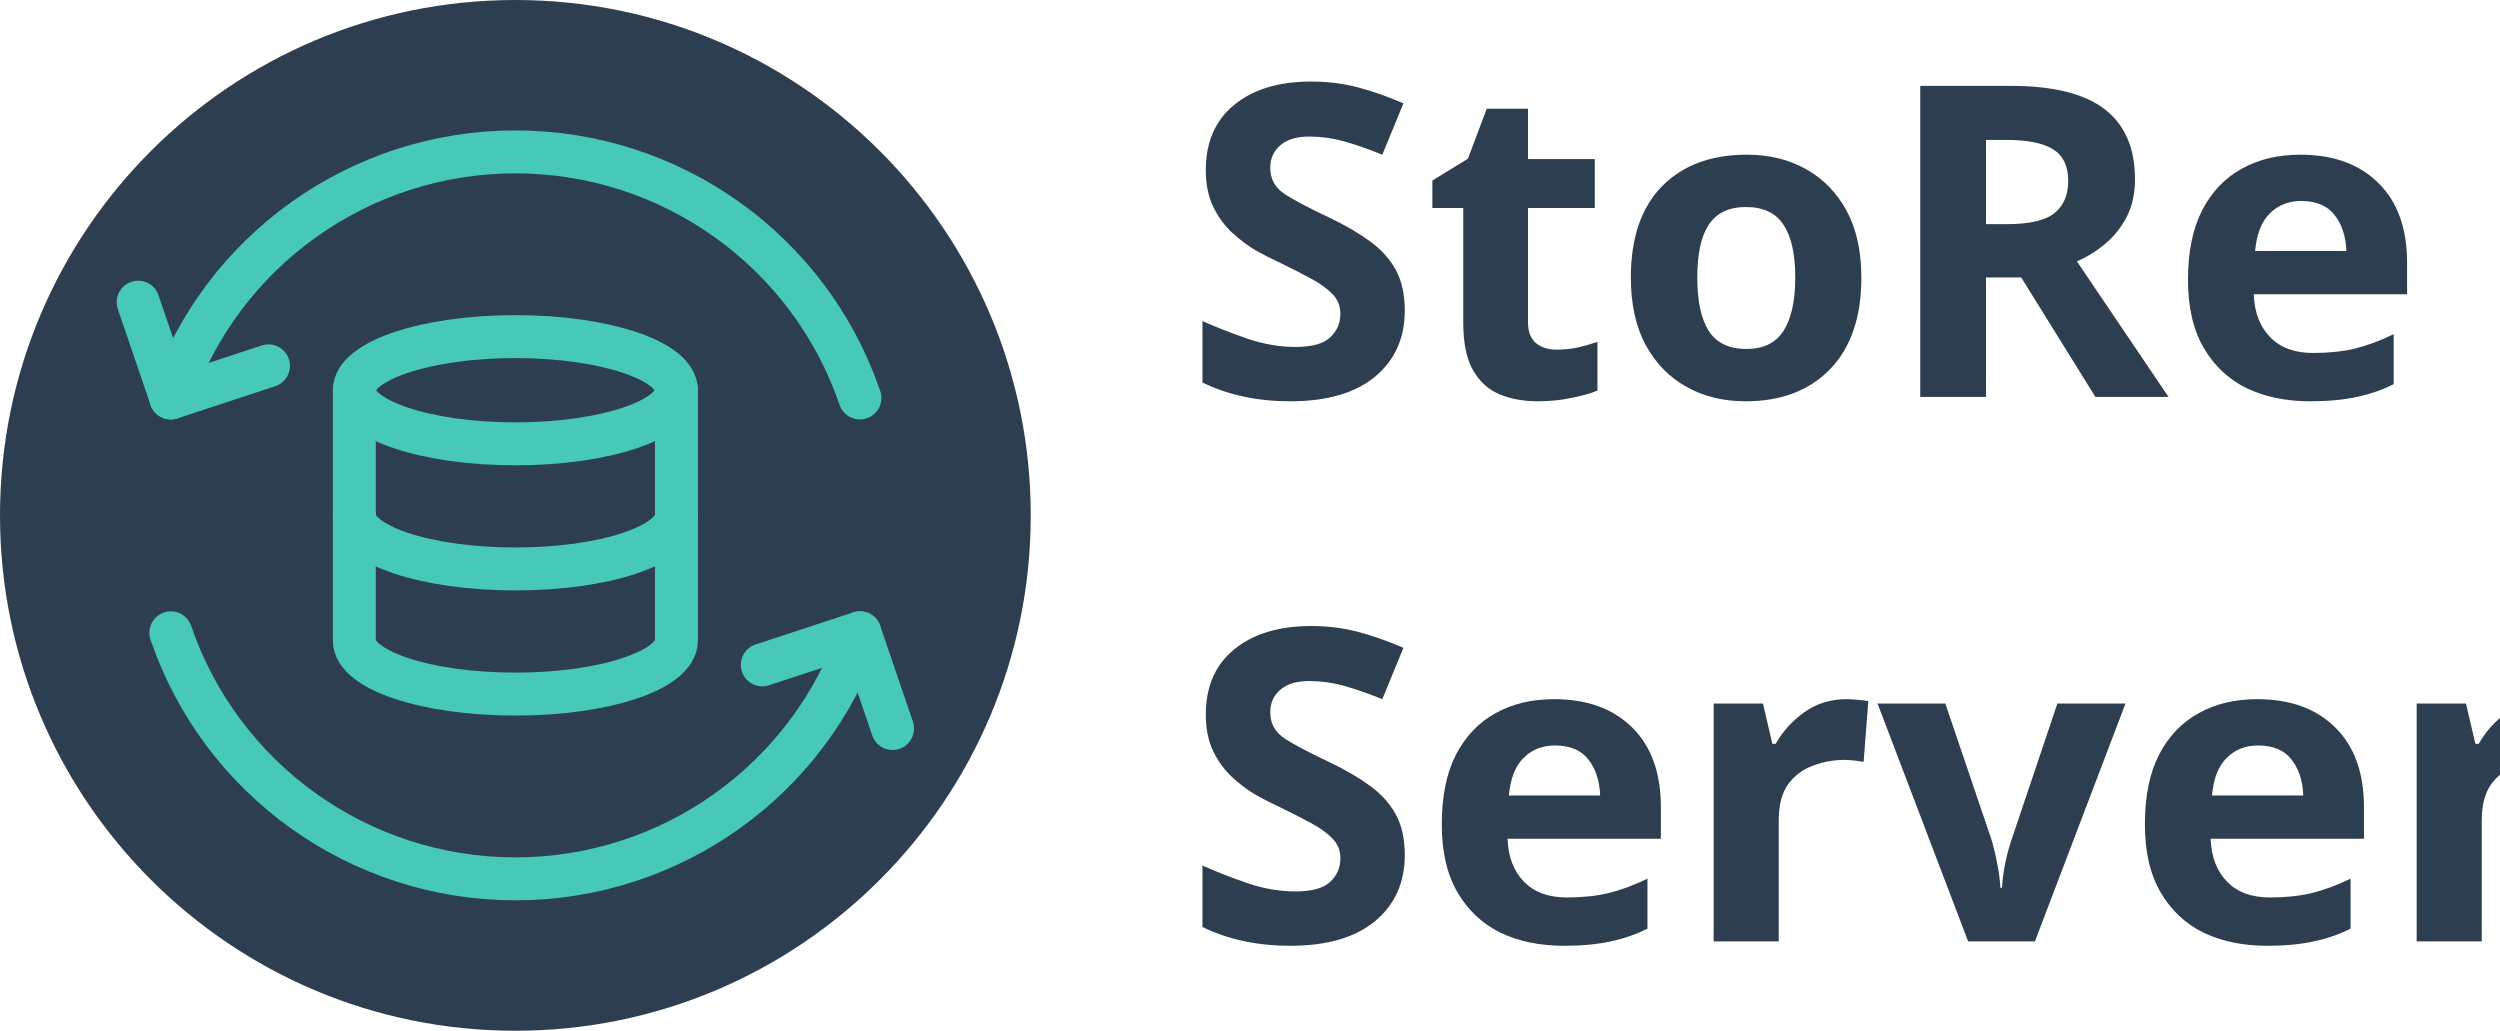
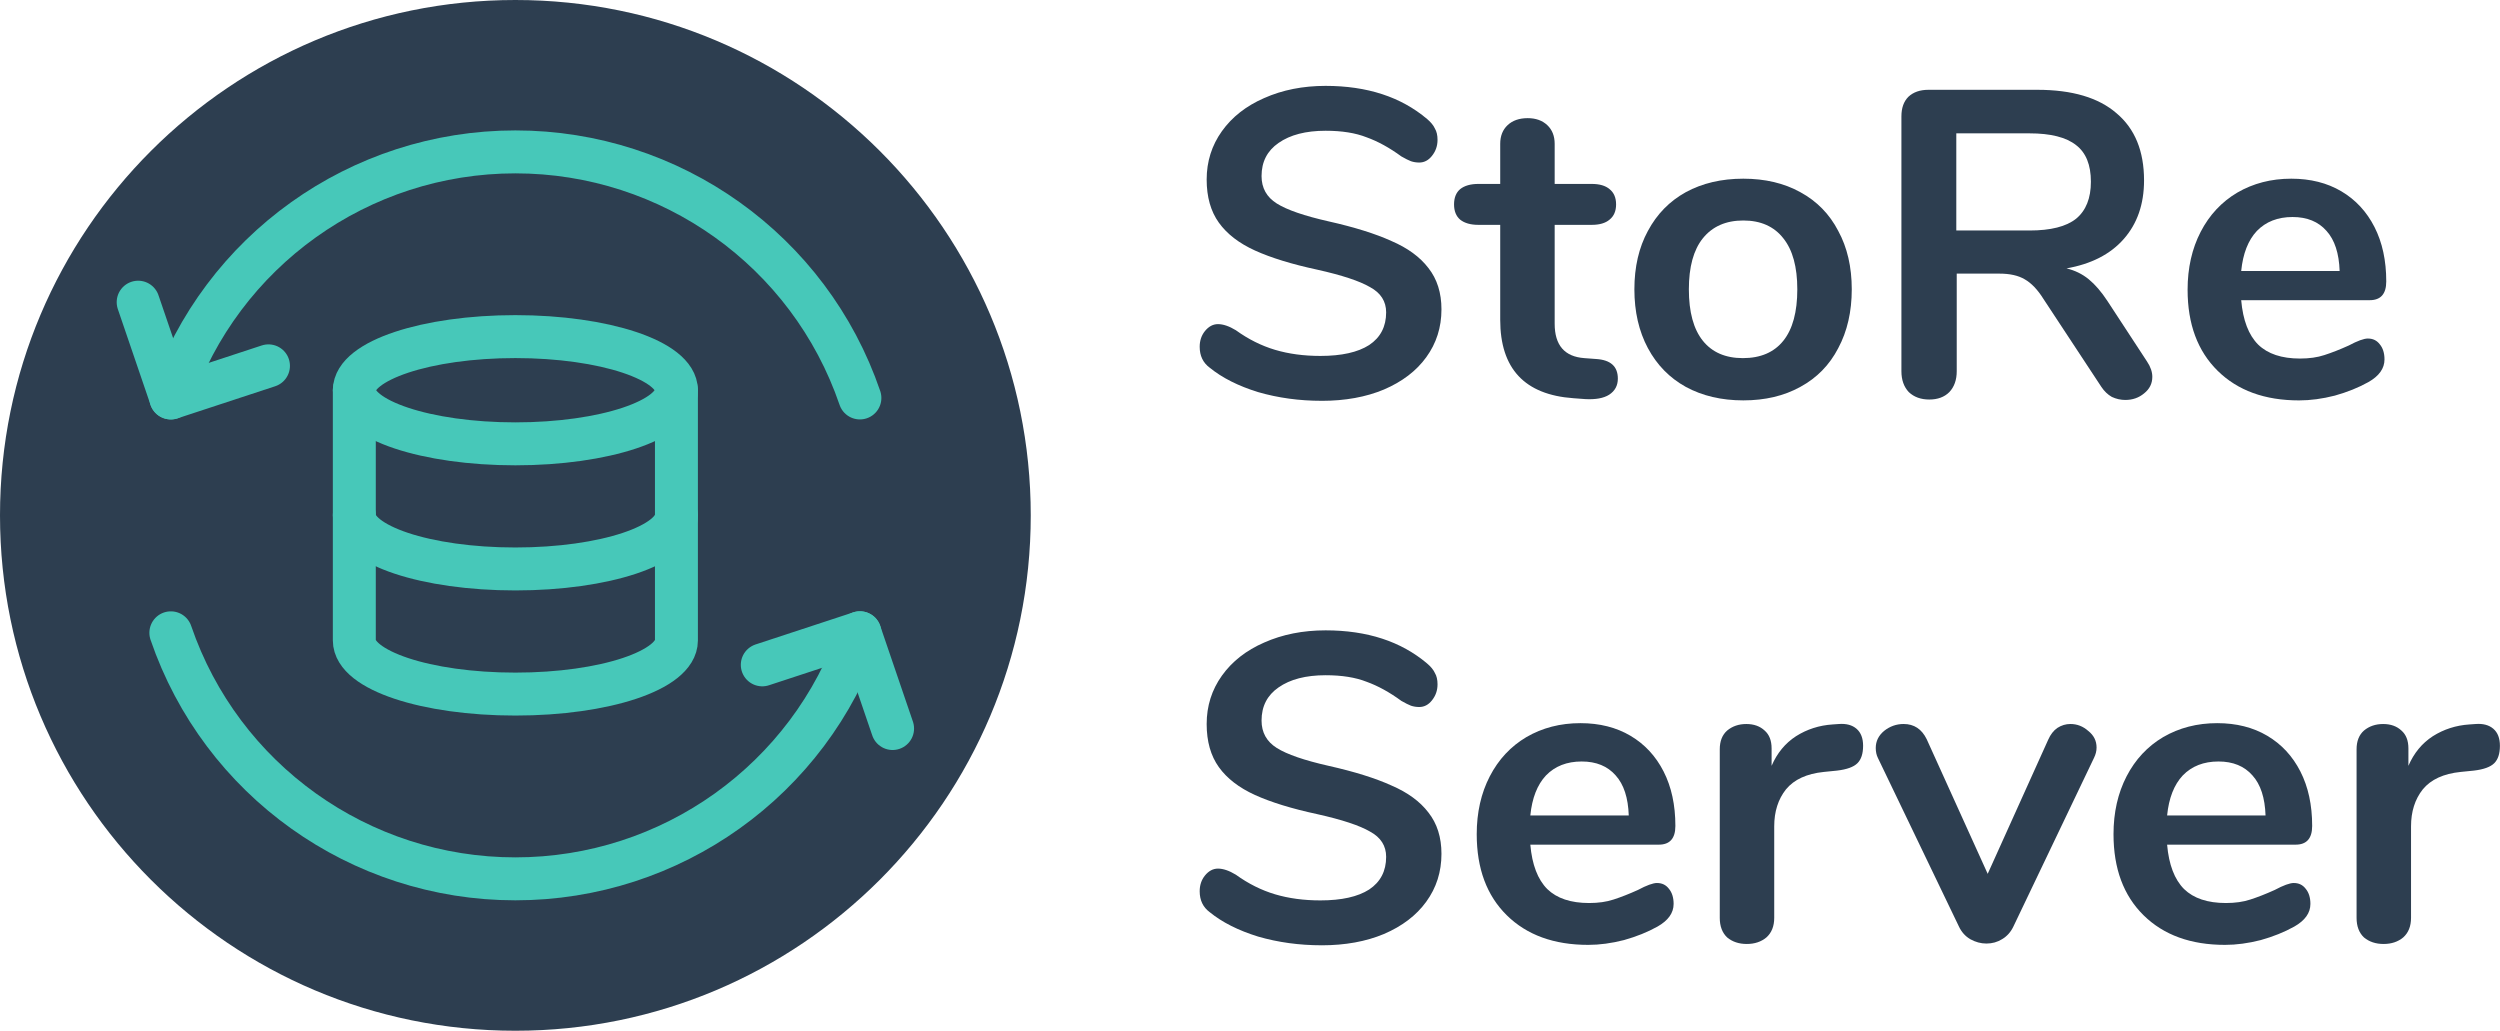
<svg xmlns="http://www.w3.org/2000/svg" width="116.42" height="48" version="1.1" viewBox="0 0 116.42 48">
  <rect width="48" height="48" ry="24" fill="#2d3e50" style="paint-order:stroke fill markers" />
  <ellipse cx="24" cy="18.172" rx="7.5" ry="2.497" fill="none" stroke="#47c8b9" stroke-linecap="round" stroke-linejoin="round" stroke-width="2" />
-   <path d="m31.5 23.998c0 1.382-3.333 2.497-7.5 2.497-4.167 0-7.5-1.115-7.5-2.497" fill="none" stroke="#47c8b9" stroke-linecap="round" stroke-linejoin="round" stroke-width="2" />
-   <path d="m16.5 18.172v11.653c0 1.382 3.333 2.497 7.5 2.497 4.167 0 7.5-1.115 7.5-2.497v-11.653" fill="none" stroke="#47c8b9" stroke-linecap="round" stroke-linejoin="round" stroke-width="2" />
+   <path d="m31.5 23.998c0 1.382-3.333 2.497-7.5 2.497s-7.5-1.115-7.5-2.497" fill="none" stroke="#47c8b9" stroke-linecap="round" stroke-linejoin="round" stroke-width="2" />
+   <path d="m16.5 18.172v11.653c0 1.382 3.333 2.497 7.5 2.497s7.5-1.115 7.5-2.497v-11.653" fill="none" stroke="#47c8b9" stroke-linecap="round" stroke-linejoin="round" stroke-width="2" />
  <path d="m7.956 18.532a16.953 16.927 0 0 1 16.044-11.459 16.953 16.927 0 0 1 16.044 11.459" fill="none" stroke="#47c8b9" stroke-dashoffset="3.2" stroke-linecap="round" stroke-linejoin="round" stroke-width="2" style="paint-order:markers stroke fill" />
  <path d="m40.044 29.467a16.953 16.927 0 0 1-16.044 11.459 16.953 16.927 0 0 1-16.044-11.457" fill="none" stroke="#47c8b9" stroke-dashoffset="3.2" stroke-linecap="round" stroke-linejoin="round" stroke-width="2" style="paint-order:markers stroke fill" />
  <path d="m35.498 30.961 4.546-1.494 1.522 4.459" fill="none" stroke="#47c8b9" stroke-dashoffset="3.2" stroke-linecap="round" stroke-linejoin="round" stroke-width="2" style="paint-order:stroke fill markers" />
  <path d="m12.502 17.037-4.546 1.494-1.522-4.459" fill="none" stroke="#47c8b9" stroke-dashoffset="3.2" stroke-linecap="round" stroke-linejoin="round" stroke-width="2" style="paint-order:stroke fill markers" />
-   <text x="55.057" y="18.483" fill="#2d3e50" font-family="Nunito" font-size="20.284px" font-weight="bold" style="font-variant-caps:normal;font-variant-east-asian:normal;font-variant-ligatures:normal;font-variant-numeric:normal;line-height:1.25" xml:space="preserve">
-     <tspan x="55.057" y="18.483" style="font-variant-caps:normal;font-variant-east-asian:normal;font-variant-ligatures:normal;font-variant-numeric:normal">StoRe</tspan>
-     <tspan x="55.057" y="43.838" style="font-variant-caps:normal;font-variant-east-asian:normal;font-variant-ligatures:normal;font-variant-numeric:normal">Server</tspan>
-   </text>
+   <g fill="#2d3e50" style="font-variant-caps:normal;font-variant-east-asian:normal;font-variant-ligatures:normal;font-variant-numeric:normal" aria-label="StoReServer">
+     <path d="m61.548 18.665q-1.562 0-2.962-0.406-1.379-0.426-2.252-1.136-0.467-0.345-0.467-0.974 0-0.426 0.243-0.73 0.264-0.325 0.609-0.325 0.365 0 0.832 0.284 0.872 0.629 1.826 0.913t2.11 0.284q1.481 0 2.272-0.507 0.791-0.527 0.791-1.521 0-0.771-0.751-1.177-0.73-0.426-2.454-0.811-1.785-0.385-2.901-0.892t-1.684-1.298-0.568-2.008q0-1.258 0.71-2.252t1.968-1.542q1.278-0.568 2.86-0.568 2.901 0 4.726 1.542 0.264 0.223 0.365 0.446 0.122 0.203 0.122 0.527 0 0.426-0.264 0.751-0.243 0.304-0.588 0.304-0.203 0-0.385-0.061-0.162-0.061-0.446-0.223-0.832-0.609-1.623-0.892-0.771-0.304-1.907-0.304-1.379 0-2.191 0.568-0.791 0.548-0.791 1.542 0 0.832 0.71 1.278t2.414 0.832q1.805 0.406 2.921 0.913 1.136 0.487 1.724 1.258 0.609 0.771 0.609 1.927 0 1.258-0.71 2.231-0.69 0.953-1.968 1.501-1.258 0.527-2.901 0.527z" style="font-variant-caps:normal;font-variant-east-asian:normal;font-variant-ligatures:normal;font-variant-numeric:normal" />
+     <path d="m74.326 16.718q1.014 0.061 1.014 0.913 0 0.487-0.406 0.751-0.385 0.243-1.116 0.203l-0.548-0.041q-3.408-0.243-3.408-3.651v-4.422h-1.014q-0.548 0-0.852-0.243-0.284-0.243-0.284-0.71 0-0.467 0.284-0.71 0.304-0.243 0.852-0.243h1.014v-1.866q0-0.548 0.345-0.872t0.933-0.325q0.568 0 0.913 0.325t0.345 0.872v1.866h1.724q0.548 0 0.832 0.243 0.304 0.243 0.304 0.71 0 0.467-0.304 0.71-0.284 0.243-0.832 0.243h-1.724v4.604q0 1.501 1.379 1.602z" style="font-variant-caps:normal;font-variant-east-asian:normal;font-variant-ligatures:normal;font-variant-numeric:normal" />
+     <path d="m81.182 18.645q-1.521 0-2.678-0.629-1.136-0.629-1.765-1.805t-0.629-2.738 0.629-2.718q0.629-1.177 1.765-1.805 1.156-0.629 2.678-0.629t2.657 0.629q1.156 0.629 1.765 1.805 0.629 1.156 0.629 2.718t-0.629 2.738q-0.609 1.177-1.765 1.805-1.136 0.629-2.657 0.629zm-0.02-1.968q1.237 0 1.886-0.811t0.649-2.393q0-1.562-0.649-2.373-0.649-0.832-1.866-0.832t-1.886 0.832q-0.649 0.811-0.649 2.373 0 1.582 0.649 2.393t1.866 0.811z" style="font-variant-caps:normal;font-variant-east-asian:normal;font-variant-ligatures:normal;font-variant-numeric:normal" />
+     <path d="m99.986 16.84q0.243 0.365 0.243 0.71 0 0.467-0.385 0.771-0.365 0.304-0.872 0.304-0.325 0-0.629-0.142-0.284-0.162-0.487-0.467l-2.698-4.097q-0.406-0.649-0.872-0.913-0.446-0.264-1.177-0.264h-1.988v4.544q0 0.609-0.345 0.974-0.345 0.345-0.933 0.345t-0.953-0.345q-0.345-0.365-0.345-0.974v-11.866q0-0.588 0.325-0.913 0.345-0.325 0.933-0.325h5.071q2.434 0 3.692 1.095 1.278 1.075 1.278 3.124 0 1.663-0.953 2.738-0.933 1.055-2.657 1.359 0.588 0.142 1.034 0.507t0.872 1.014zm-5.477-6.106q1.481 0 2.17-0.548 0.69-0.568 0.69-1.724 0-1.177-0.69-1.704-0.69-0.548-2.17-0.548h-3.408v4.523z" style="font-variant-caps:normal;font-variant-east-asian:normal;font-variant-ligatures:normal;font-variant-numeric:normal" />
+     <path d="m110.27 15.765q0.345 0 0.548 0.264 0.223 0.264 0.223 0.71 0 0.629-0.751 1.055-0.69 0.385-1.562 0.629-0.872 0.223-1.663 0.223-2.393 0-3.793-1.379t-1.4-3.773q0-1.521 0.609-2.698t1.704-1.826q1.116-0.649 2.515-0.649 1.339 0 2.333 0.588 0.994 0.588 1.542 1.663t0.548 2.535q0 0.872-0.771 0.872h-5.984q0.122 1.4 0.791 2.069 0.669 0.649 1.947 0.649 0.649 0 1.136-0.162 0.507-0.162 1.136-0.446 0.609-0.325 0.892-0.325zm-3.509-5.659q-1.034 0-1.663 0.649-0.609 0.649-0.73 1.866h4.584q-0.041-1.237-0.609-1.866-0.568-0.649-1.582-0.649z" style="font-variant-caps:normal;font-variant-east-asian:normal;font-variant-ligatures:normal;font-variant-numeric:normal" />
+     <path d="m61.548 44.02q-1.562 0-2.962-0.406-1.379-0.426-2.252-1.136-0.467-0.345-0.467-0.974 0-0.426 0.243-0.73 0.264-0.325 0.609-0.325 0.365 0 0.832 0.284 0.872 0.629 1.826 0.913t2.11 0.284q1.481 0 2.272-0.507 0.791-0.527 0.791-1.521 0-0.771-0.751-1.177-0.73-0.426-2.454-0.811-1.785-0.385-2.901-0.892t-1.684-1.298q-0.568-0.791-0.568-2.008 0-1.258 0.71-2.252t1.968-1.542q1.278-0.568 2.86-0.568 2.901 0 4.726 1.542 0.264 0.223 0.365 0.446 0.122 0.203 0.122 0.527 0 0.426-0.264 0.751-0.243 0.304-0.588 0.304-0.203 0-0.385-0.061-0.162-0.061-0.446-0.223-0.832-0.609-1.623-0.892-0.771-0.304-1.907-0.304-1.379 0-2.191 0.568-0.791 0.548-0.791 1.542 0 0.832 0.71 1.278t2.414 0.832q1.805 0.406 2.921 0.913 1.136 0.487 1.724 1.258 0.609 0.771 0.609 1.927 0 1.258-0.71 2.231-0.69 0.953-1.968 1.501-1.258 0.527-2.901 0.527z" style="font-variant-caps:normal;font-variant-east-asian:normal;font-variant-ligatures:normal;font-variant-numeric:normal" />
+     <path d="m77.166 41.12q0.345 0 0.548 0.264 0.223 0.264 0.223 0.71 0 0.629-0.751 1.055-0.69 0.385-1.562 0.629-0.872 0.223-1.663 0.223-2.393 0-3.793-1.379t-1.4-3.773q0-1.521 0.609-2.698 0.609-1.177 1.704-1.826 1.116-0.649 2.515-0.649 1.339 0 2.333 0.588t1.542 1.663q0.548 1.075 0.548 2.535 0 0.872-0.771 0.872h-5.984q0.122 1.4 0.791 2.069 0.669 0.649 1.947 0.649 0.649 0 1.136-0.162 0.507-0.162 1.136-0.446 0.609-0.325 0.892-0.325zm-3.509-5.659q-1.034 0-1.663 0.649-0.609 0.649-0.73 1.866h4.584q-0.041-1.237-0.609-1.866-0.568-0.649-1.582-0.649z" style="font-variant-caps:normal;font-variant-east-asian:normal;font-variant-ligatures:normal;font-variant-numeric:normal" />
+     <path d="m85.625 33.716q0.527-0.041 0.832 0.223 0.304 0.264 0.304 0.791 0 0.548-0.264 0.811-0.264 0.264-0.953 0.345l-0.609 0.061q-1.197 0.122-1.765 0.811-0.548 0.69-0.548 1.724v4.26q0 0.588-0.365 0.913-0.365 0.304-0.913 0.304t-0.913-0.304q-0.345-0.325-0.345-0.913v-7.85q0-0.568 0.345-0.872 0.365-0.304 0.892-0.304t0.852 0.304q0.325 0.284 0.325 0.832v0.811q0.385-0.892 1.136-1.379 0.771-0.487 1.704-0.548z" style="font-variant-caps:normal;font-variant-east-asian:normal;font-variant-ligatures:normal;font-variant-numeric:normal" />
+     <path d="m95.381 34.446q0.162-0.365 0.426-0.548 0.284-0.183 0.609-0.183 0.467 0 0.832 0.325 0.385 0.304 0.385 0.771 0 0.243-0.122 0.487l-3.752 7.85q-0.183 0.385-0.527 0.588-0.325 0.203-0.73 0.203-0.385 0-0.751-0.203-0.345-0.203-0.527-0.588l-3.773-7.85q-0.101-0.203-0.101-0.467 0-0.467 0.385-0.791 0.406-0.325 0.913-0.325 0.73 0 1.075 0.71l2.84 6.268z" style="font-variant-caps:normal;font-variant-east-asian:normal;font-variant-ligatures:normal;font-variant-numeric:normal" />
+     <path d="m106.82 41.12q0.345 0 0.548 0.264 0.223 0.264 0.223 0.71 0 0.629-0.751 1.055-0.69 0.385-1.562 0.629-0.872 0.223-1.663 0.223-2.393 0-3.793-1.379-1.4-1.379-1.4-3.773 0-1.521 0.609-2.698 0.609-1.177 1.704-1.826 1.116-0.649 2.515-0.649 1.339 0 2.333 0.588 0.994 0.588 1.542 1.663 0.548 1.075 0.548 2.535 0 0.872-0.771 0.872h-5.984q0.122 1.4 0.791 2.069 0.669 0.649 1.947 0.649 0.649 0 1.136-0.162 0.507-0.162 1.136-0.446 0.609-0.325 0.892-0.325zm-3.509-5.659q-1.034 0-1.663 0.649-0.609 0.649-0.73 1.866h4.584q-0.041-1.237-0.609-1.866-0.568-0.649-1.582-0.649z" style="font-variant-caps:normal;font-variant-east-asian:normal;font-variant-ligatures:normal;font-variant-numeric:normal" />
+     <path d="m115.28 33.716q0.527-0.041 0.832 0.223 0.304 0.264 0.304 0.791 0 0.548-0.264 0.811-0.264 0.264-0.953 0.345l-0.609 0.061q-1.197 0.122-1.765 0.811-0.548 0.69-0.548 1.724v4.26q0 0.588-0.365 0.913-0.365 0.304-0.913 0.304-0.548 0-0.913-0.304-0.345-0.325-0.345-0.913v-7.85q0-0.568 0.345-0.872 0.365-0.304 0.892-0.304t0.852 0.304q0.325 0.284 0.325 0.832v0.811q0.385-0.892 1.136-1.379 0.771-0.487 1.704-0.548z" style="font-variant-caps:normal;font-variant-east-asian:normal;font-variant-ligatures:normal;font-variant-numeric:normal" />
+   </g>
</svg>
